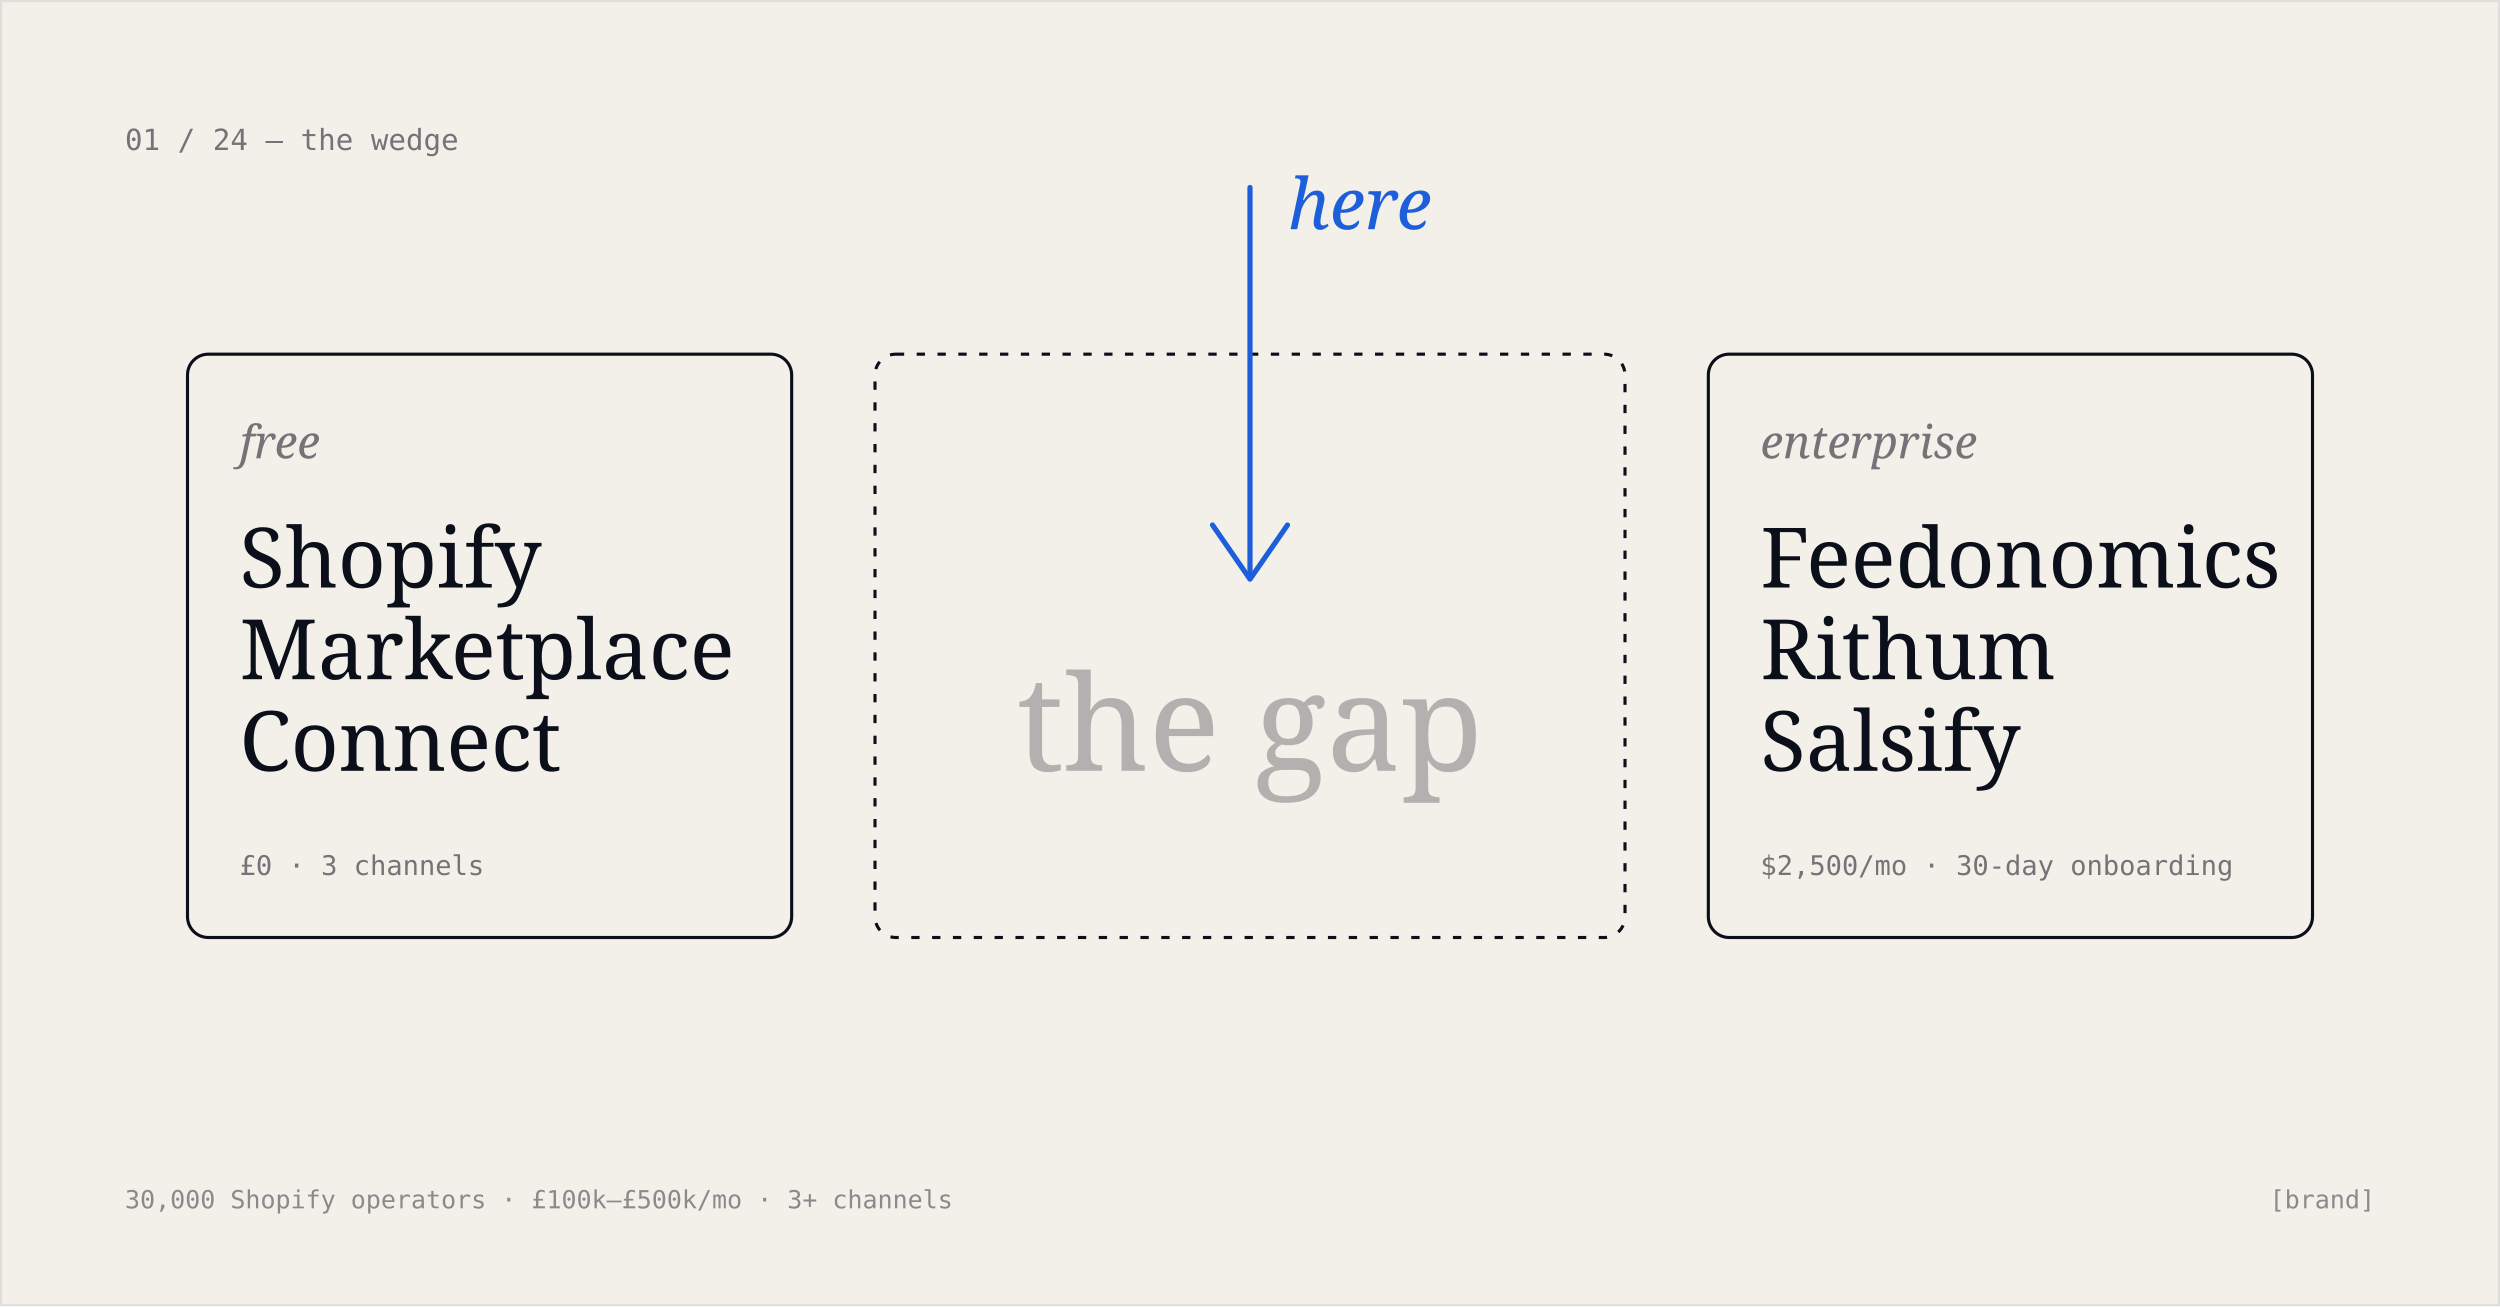
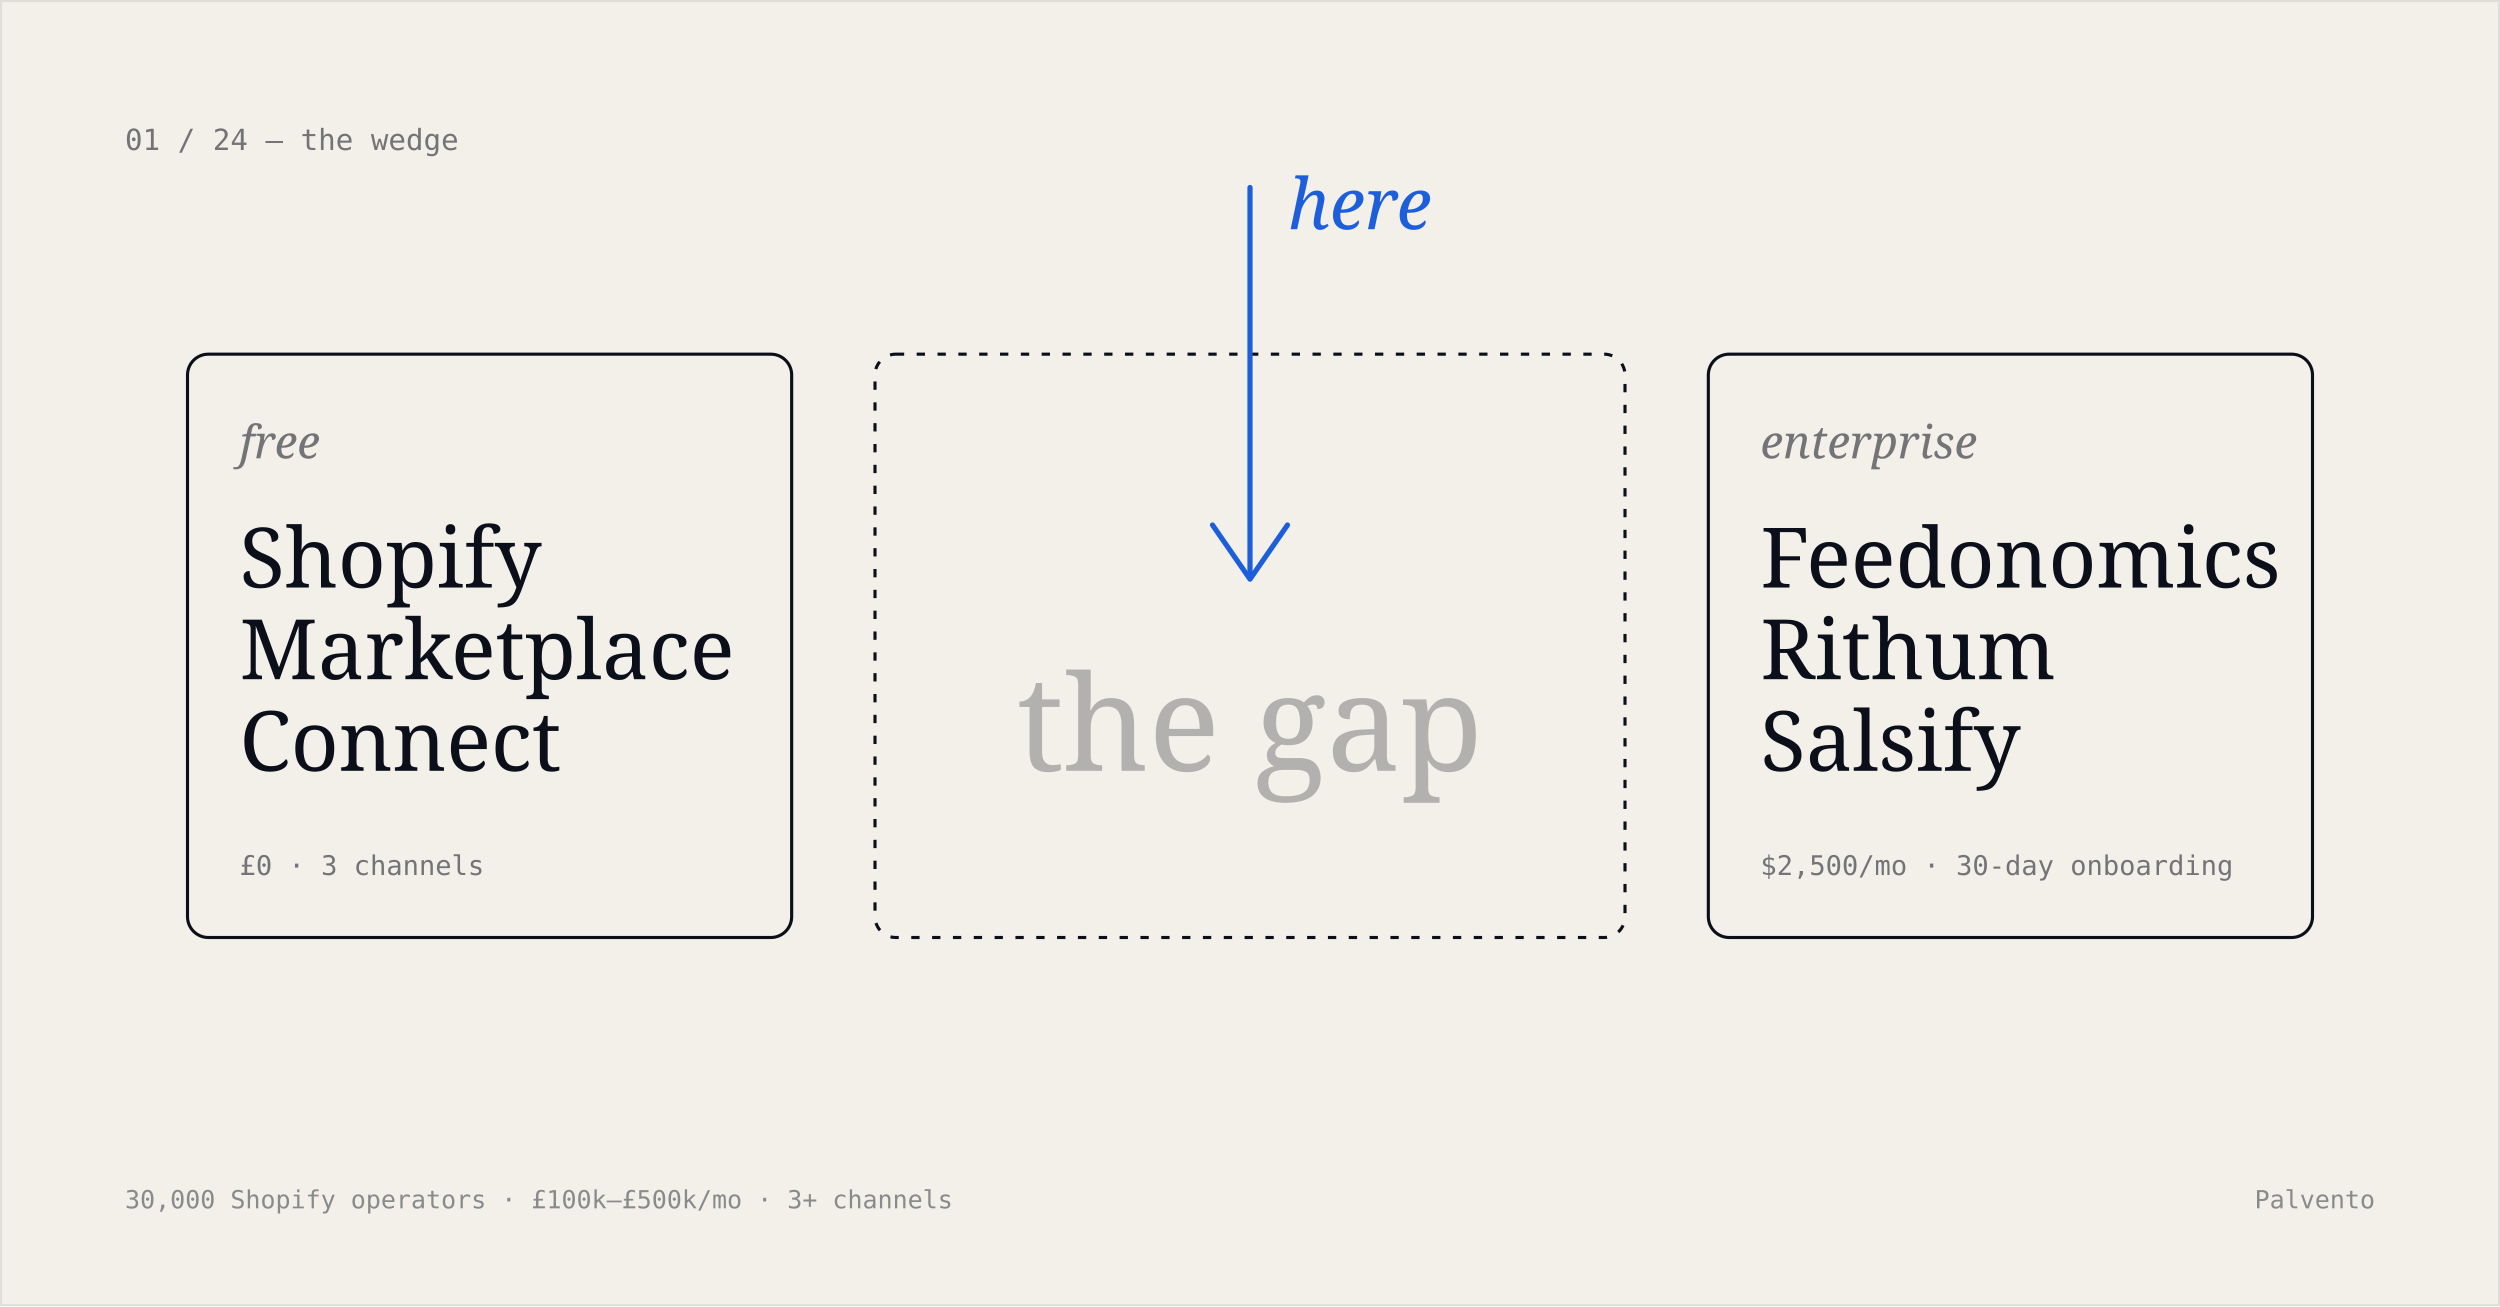
<svg xmlns="http://www.w3.org/2000/svg" width="1200" height="627" viewBox="0 0 1200 627" role="img" aria-labelledby="t01">
  <rect width="1200" height="627" fill="#f3f0ea" />
  <rect x="0.5" y="0.5" width="1199" height="626" fill="none" stroke="#0b0f1a" stroke-opacity="0.08" />
  <g font-family="'Geist Mono', ui-monospace, monospace" font-size="14" fill="#0b0f1a" fill-opacity="0.55">
    <text x="60" y="72">01 / 24 — the wedge</text>
  </g>
  <g stroke="#0b0f1a" stroke-width="1.5" fill="none">
    <rect x="90" y="170" width="290" height="280" rx="10" />
  </g>
  <g font-family="'Instrument Serif', Georgia, serif" fill="#0b0f1a">
    <text x="115" y="220" font-size="22" font-style="italic" fill-opacity="0.55">free</text>
    <text x="115" y="282" font-size="40">Shopify</text>
    <text x="115" y="326" font-size="40">Marketplace</text>
    <text x="115" y="370" font-size="40">Connect</text>
    <text x="115" y="420" font-family="'Geist Mono', ui-monospace, monospace" font-size="13" fill-opacity="0.55">£0 · 3 channels</text>
  </g>
  <g stroke="#0b0f1a" stroke-width="1.5" fill="none">
    <rect x="820" y="170" width="290" height="280" rx="10" />
  </g>
  <g font-family="'Instrument Serif', Georgia, serif" fill="#0b0f1a">
    <text x="845" y="220" font-size="22" font-style="italic" fill-opacity="0.55">enterprise</text>
    <text x="845" y="282" font-size="40">Feedonomics</text>
    <text x="845" y="326" font-size="40">Rithum</text>
    <text x="845" y="370" font-size="40">Salsify</text>
    <text x="845" y="420" font-family="'Geist Mono', ui-monospace, monospace" font-size="13" fill-opacity="0.55">$2,500/mo · 30-day onboarding</text>
  </g>
  <g stroke="#0b0f1a" stroke-width="1.5" fill="none" stroke-dasharray="4 6">
    <rect x="420" y="170" width="360" height="280" rx="10" />
  </g>
  <g stroke="#1d5fdb" stroke-width="2.5" fill="none" stroke-linecap="round" stroke-linejoin="round">
    <path d="M600 90 L600 275" />
    <path d="M582 252 L600 278 L618 252" />
  </g>
  <g font-family="'Instrument Serif', Georgia, serif" fill="#1d5fdb">
    <text x="618" y="110" font-size="34" font-style="italic">here</text>
  </g>
  <g font-family="'Instrument Serif', Georgia, serif" fill="#0b0f1a">
    <text x="600" y="370" font-size="64" text-anchor="middle" fill-opacity="0.28">the gap</text>
  </g>
  <g font-family="'Geist Mono', ui-monospace, monospace" font-size="12" fill="#0b0f1a" fill-opacity="0.45">
    <text x="60" y="580">30,000 Shopify operators · £100k–£500k/mo · 3+ channels</text>
-     <text x="1140" y="580" text-anchor="end">[brand]</text>
+     <text x="1140" y="580" text-anchor="end">Palvento</text>
  </g>
</svg>
